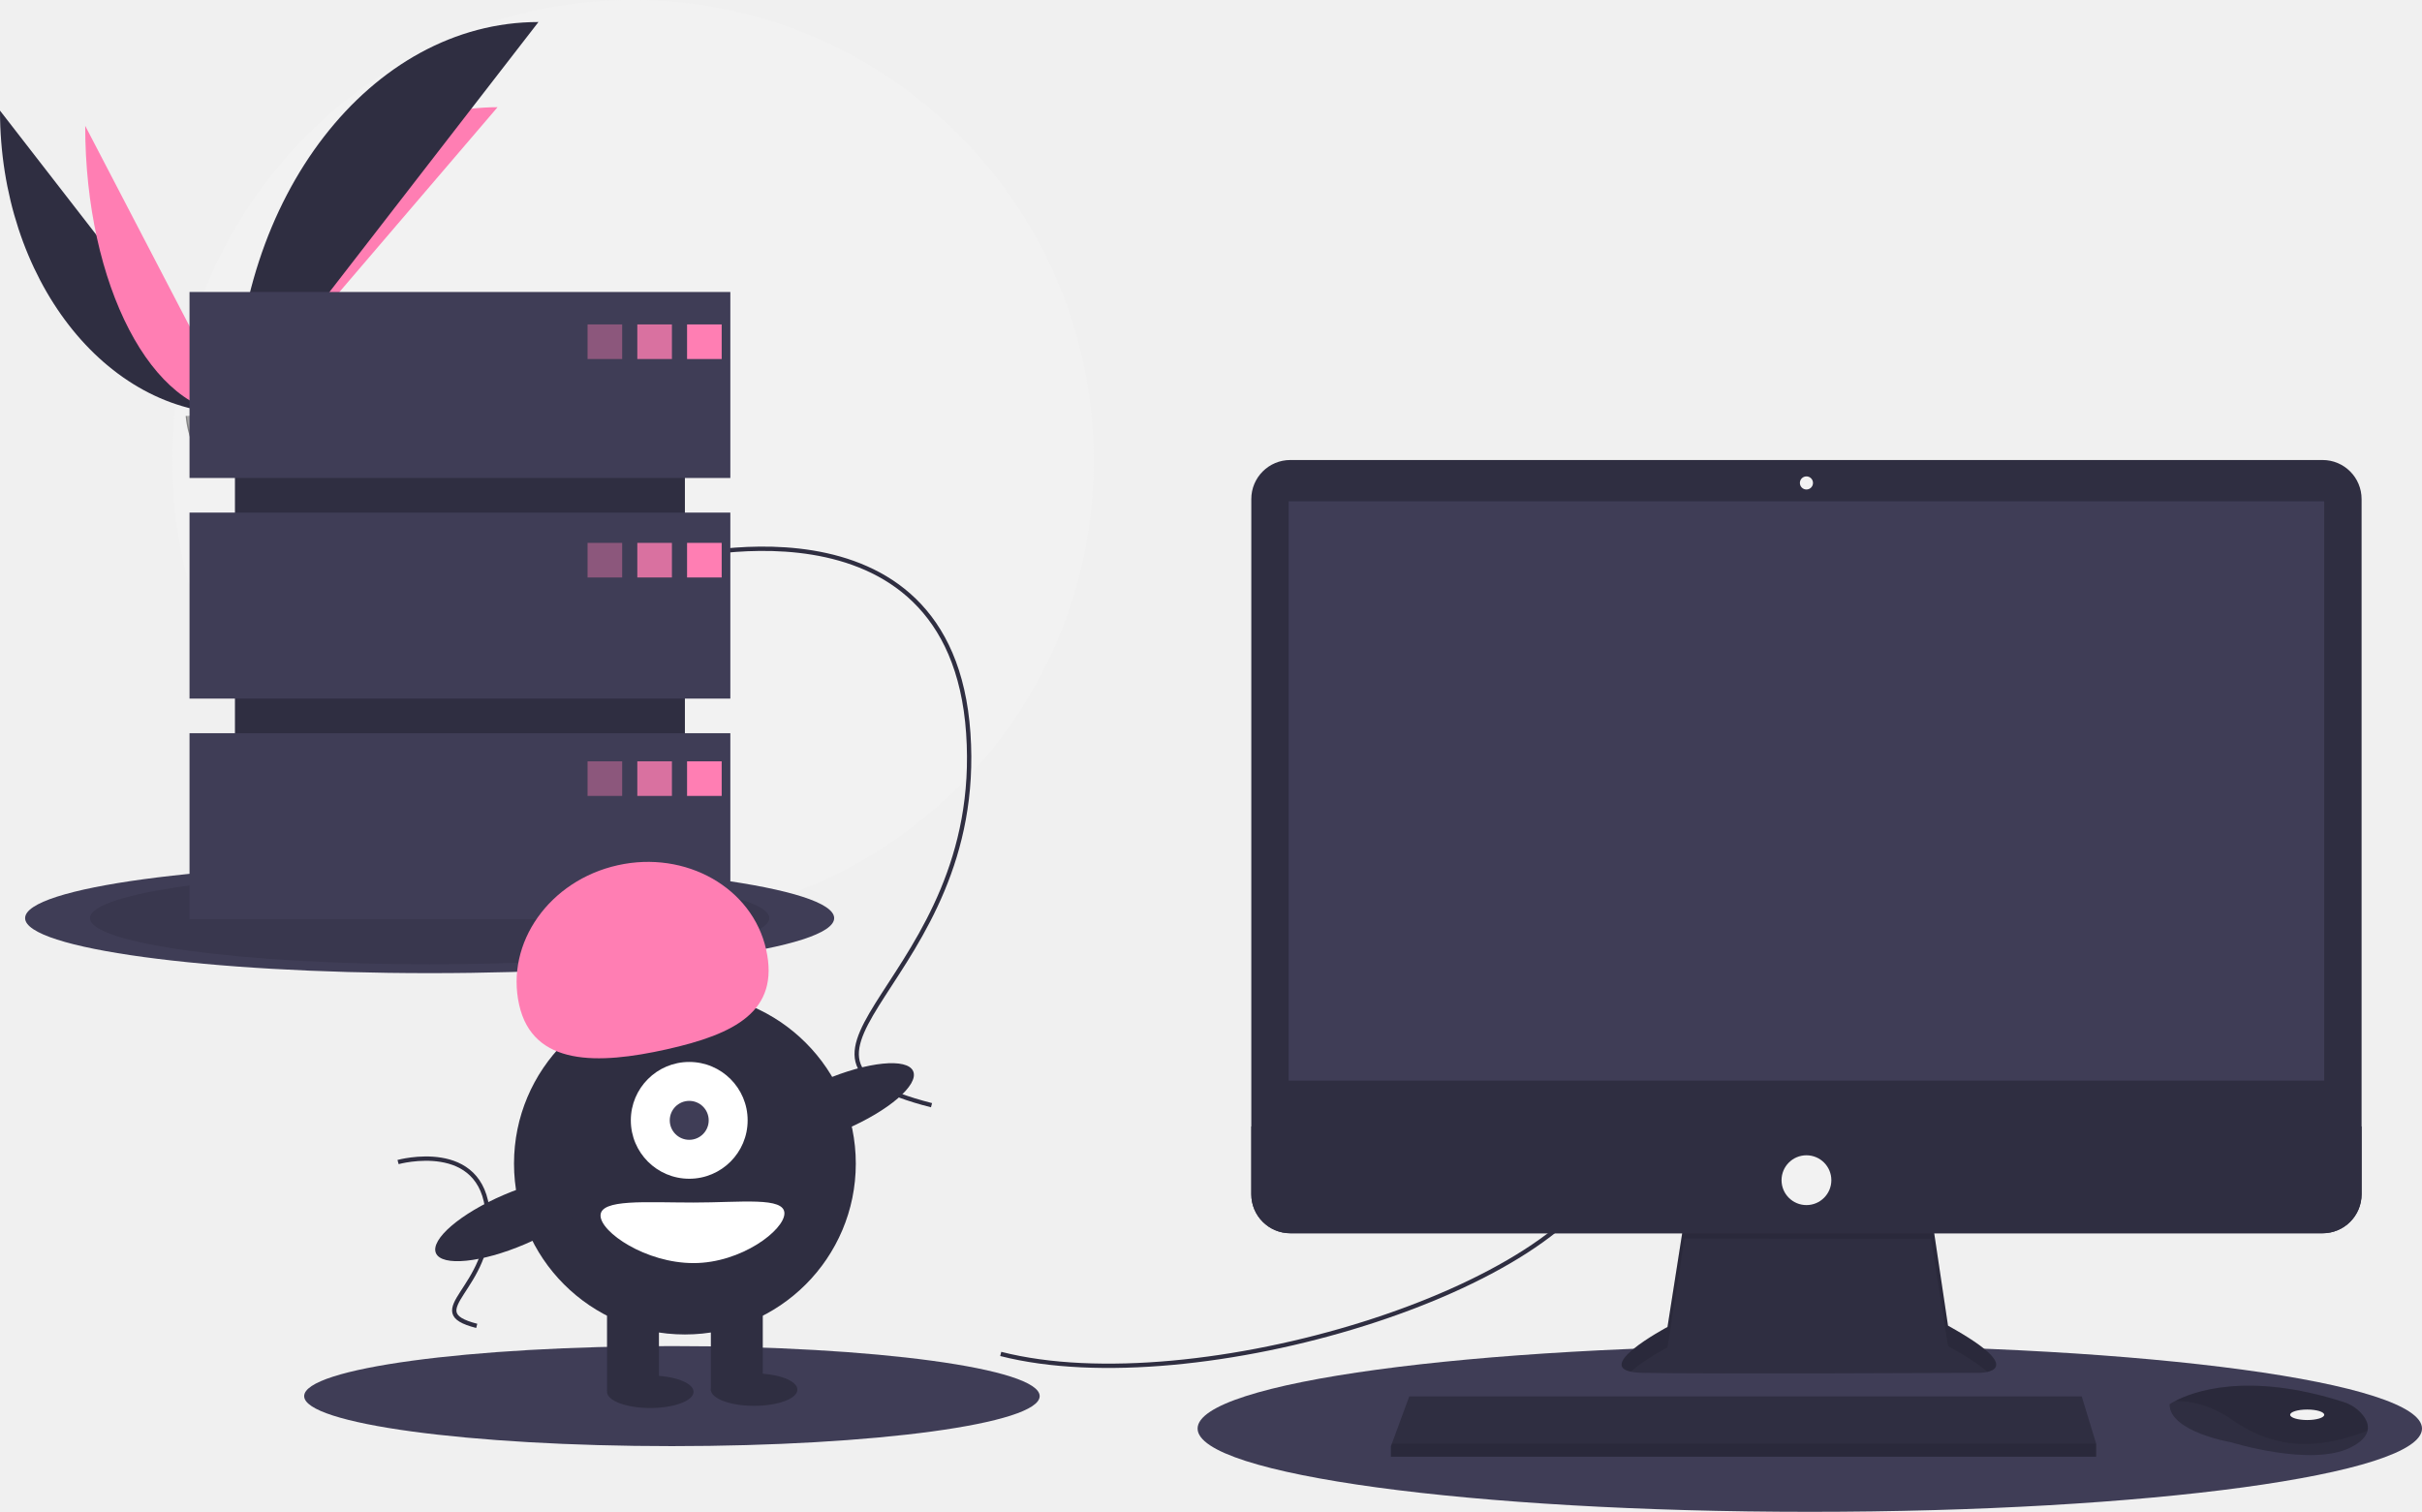
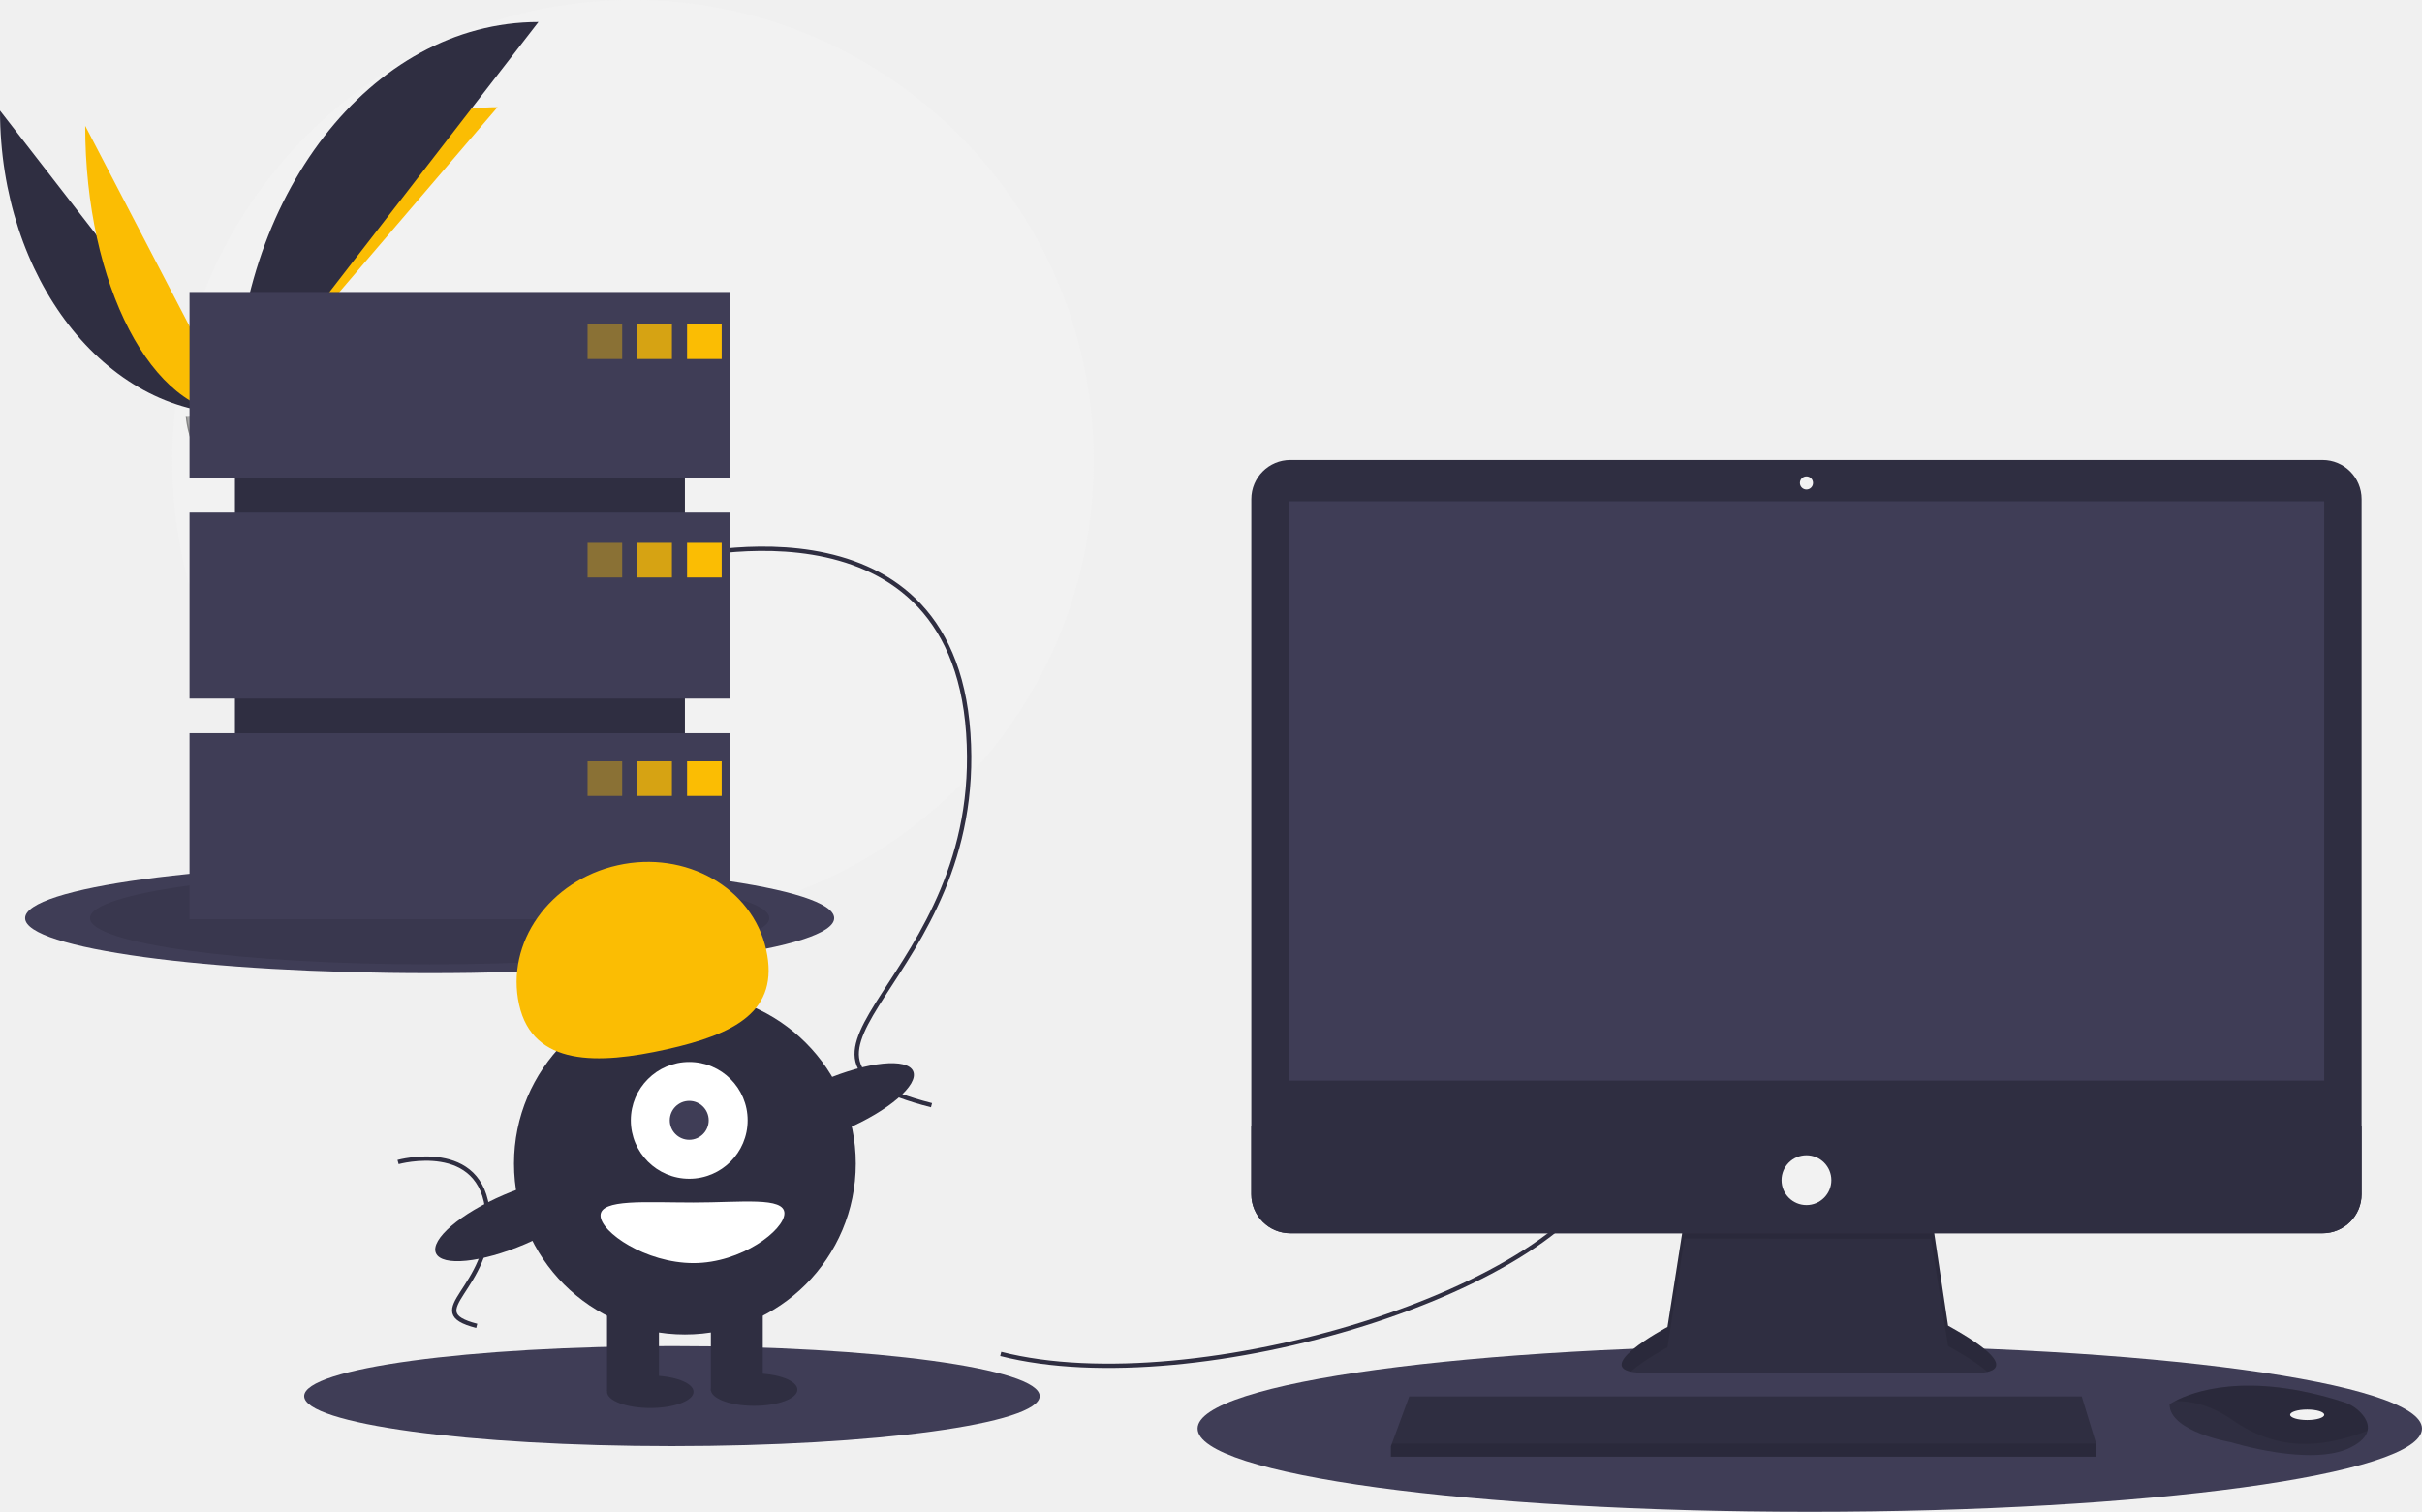
<svg xmlns="http://www.w3.org/2000/svg" id="aa03ddf9-f8f2-4819-a4ce-be9b0a220741" data-name="Layer 1" width="1119.609" height="699" viewBox="0 0 1119.609 699">
  <circle cx="292.609" cy="213" r="213" fill="#f2f2f2" />
  <path d="M31.391,151.642c0,77.498,48.618,140.208,108.701,140.208" transform="translate(-31.39089 -100.5)" fill="#2f2e41" />
-   <path d="M140.092,291.851c0-78.369,54.255-141.784,121.304-141.784" transform="translate(-31.39089 -100.5)" fill="#ff7eb3" />
-   <path d="M70.775,158.668c0,73.615,31.003,133.183,69.316,133.183" transform="translate(-31.39089 -100.5)" fill="#ff7eb3" />
+   <path d="M140.092,291.851c0-78.369,54.255-141.784,121.304-141.784" transform="translate(-31.39089 -100.5)" fill="#fbbd03" />
+   <path d="M70.775,158.668c0,73.615,31.003,133.183,69.316,133.183" transform="translate(-31.39089 -100.5)" fill="#fbbd03" />
  <path d="M140.092,291.851c0-100.138,62.71-181.168,140.208-181.168" transform="translate(-31.39089 -100.5)" fill="#2f2e41" />
  <path d="M117.224,292.839s15.416-.475,20.061-3.783,23.713-7.258,24.866-1.953,23.167,26.388,5.763,26.529-40.439-2.711-45.076-5.535S117.224,292.839,117.224,292.839Z" transform="translate(-31.39089 -100.5)" fill="#a8a8a8" />
  <path d="M168.224,311.785c-17.404.14-40.439-2.711-45.076-5.535-3.531-2.151-4.938-9.869-5.409-13.43-.326.014-.515.02-.515.02s.976,12.433,5.613,15.257,27.672,5.676,45.076,5.535c5.024-.041,6.759-1.828,6.664-4.475C173.879,310.756,171.963,311.755,168.224,311.785Z" transform="translate(-31.39089 -100.5)" opacity="0.2" />
  <ellipse cx="198.609" cy="424.5" rx="187" ry="25.44" fill="#3f3d56" />
  <ellipse cx="198.609" cy="424.5" rx="157" ry="21.359" opacity="0.1" />
  <ellipse cx="836.609" cy="660.5" rx="283" ry="38.5" fill="#3f3d56" />
  <ellipse cx="310.609" cy="645.5" rx="170" ry="23.127" fill="#3f3d56" />
  <path d="M494,726.5c90,23,263-30,282-90" transform="translate(-31.39089 -100.5)" fill="none" stroke="#2f2e41" stroke-miterlimit="10" stroke-width="2" />
  <path d="M341,359.5s130-36,138,80-107,149-17,172" transform="translate(-31.39089 -100.5)" fill="none" stroke="#2f2e41" stroke-miterlimit="10" stroke-width="2" />
  <path d="M215.402,637.783s39.072-10.82,41.477,24.044-32.16,44.783-5.109,51.696" transform="translate(-31.39089 -100.5)" fill="none" stroke="#2f2e41" stroke-miterlimit="10" stroke-width="2" />
  <path d="M810.096,663.74,802.218,714.035s-38.782,20.603-11.513,21.209,155.733,0,155.733,0,24.845,0-14.543-21.815l-7.878-52.719Z" transform="translate(-31.39089 -100.5)" fill="#2f2e41" />
  <path d="M785.219,734.698c6.193-5.51,16.999-11.252,16.999-11.252l7.878-50.295,113.922.107,7.878,49.582c9.185,5.087,14.875,8.987,18.204,11.978,5.059-1.154,10.587-5.444-18.204-21.389l-7.878-52.719-113.922,3.03L802.218,714.035S769.63,731.35,785.219,734.698Z" transform="translate(-31.39089 -100.5)" opacity="0.1" />
  <rect x="578.433" y="212.689" width="513.253" height="357.52" rx="18.046" fill="#2f2e41" />
  <rect x="595.703" y="231.777" width="478.713" height="267.837" fill="#3f3d56" />
  <circle cx="835.059" cy="223.293" r="3.03" fill="#f2f2f2" />
  <path d="M1123.077,621.322V652.663a18.043,18.043,0,0,1-18.046,18.046H627.869A18.043,18.043,0,0,1,609.824,652.663V621.322Z" transform="translate(-31.39089 -100.5)" fill="#2f2e41" />
  <polygon points="968.978 667.466 968.978 673.526 642.968 673.526 642.968 668.678 643.417 667.466 651.452 645.651 962.312 645.651 968.978 667.466" fill="#2f2e41" />
  <path d="M1125.828,762.034c-.594,2.539-2.836,5.217-7.902,7.75-18.179,9.089-55.143-2.424-55.143-2.424s-28.48-4.848-28.48-17.573a22.725,22.725,0,0,1,2.497-1.485c7.643-4.044,32.984-14.021,77.918.422a18.739,18.739,0,0,1,8.541,5.597C1125.079,756.454,1126.507,759.157,1125.828,762.034Z" transform="translate(-31.39089 -100.5)" fill="#2f2e41" />
  <path d="M1125.828,762.034c-22.251,8.526-42.084,9.162-62.439-4.975-10.265-7.126-19.591-8.89-26.59-8.756,7.643-4.044,32.984-14.021,77.918.422a18.739,18.739,0,0,1,8.541,5.597C1125.079,756.454,1126.507,759.157,1125.828,762.034Z" transform="translate(-31.39089 -100.5)" opacity="0.1" />
  <ellipse cx="1066.538" cy="654.135" rx="7.878" ry="2.424" fill="#f2f2f2" />
  <circle cx="835.059" cy="545.667" r="11.513" fill="#f2f2f2" />
  <polygon points="968.978 667.466 968.978 673.526 642.968 673.526 642.968 668.678 643.417 667.466 968.978 667.466" opacity="0.1" />
  <rect x="108.609" y="159" width="208" height="242" fill="#2f2e41" />
  <rect x="87.609" y="135" width="250" height="86" fill="#3f3d56" />
  <rect x="87.609" y="237" width="250" height="86" fill="#3f3d56" />
  <rect x="87.609" y="339" width="250" height="86" fill="#3f3d56" />
-   <rect x="271.609" y="150" width="16" height="16" fill="#ff7eb3" opacity="0.4" />
-   <rect x="294.609" y="150" width="16" height="16" fill="#ff7eb3" opacity="0.8" />
-   <rect x="317.609" y="150" width="16" height="16" fill="#ff7eb3" />
-   <rect x="271.609" y="251" width="16" height="16" fill="#ff7eb3" opacity="0.4" />
-   <rect x="294.609" y="251" width="16" height="16" fill="#ff7eb3" opacity="0.8" />
-   <rect x="317.609" y="251" width="16" height="16" fill="#ff7eb3" />
-   <rect x="271.609" y="352" width="16" height="16" fill="#ff7eb3" opacity="0.4" />
-   <rect x="294.609" y="352" width="16" height="16" fill="#ff7eb3" opacity="0.8" />
-   <rect x="317.609" y="352" width="16" height="16" fill="#ff7eb3" />
+   <rect x="271.609" y="150" width="16" height="16" fill="#fbbd03" opacity="0.4" />
+   <rect x="294.609" y="150" width="16" height="16" fill="#fbbd03" opacity="0.8" />
+   <rect x="317.609" y="150" width="16" height="16" fill="#fbbd03" />
+   <rect x="271.609" y="251" width="16" height="16" fill="#fbbd03" opacity="0.4" />
+   <rect x="294.609" y="251" width="16" height="16" fill="#fbbd03" opacity="0.8" />
+   <rect x="317.609" y="251" width="16" height="16" fill="#fbbd03" />
+   <rect x="271.609" y="352" width="16" height="16" fill="#fbbd03" opacity="0.4" />
+   <rect x="294.609" y="352" width="16" height="16" fill="#fbbd03" opacity="0.8" />
+   <rect x="317.609" y="352" width="16" height="16" fill="#fbbd03" />
  <circle cx="316.609" cy="538" r="79" fill="#2f2e41" />
  <rect x="280.609" y="600" width="24" height="43" fill="#2f2e41" />
  <rect x="328.609" y="600" width="24" height="43" fill="#2f2e41" />
  <ellipse cx="300.609" cy="643.5" rx="20" ry="7.5" fill="#2f2e41" />
  <ellipse cx="348.609" cy="642.5" rx="20" ry="7.5" fill="#2f2e41" />
  <circle cx="318.609" cy="518" r="27" fill="#fff" />
  <circle cx="318.609" cy="518" r="9" fill="#3f3d56" />
-   <path d="M271.367,565.032c-6.379-28.568,14.012-57.434,45.544-64.475s62.265,10.41,68.644,38.978-14.519,39.104-46.051,46.145S277.746,593.6,271.367,565.032Z" transform="translate(-31.39089 -100.5)" fill="#ff7eb3" />
+   <path d="M271.367,565.032c-6.379-28.568,14.012-57.434,45.544-64.475s62.265,10.41,68.644,38.978-14.519,39.104-46.051,46.145S277.746,593.6,271.367,565.032Z" transform="translate(-31.39089 -100.5)" fill="#fbbd03" />
  <ellipse cx="417.215" cy="611.344" rx="39.5" ry="12.4" transform="translate(-238.2867 112.9804) rotate(-23.17116)" fill="#2f2e41" />
  <ellipse cx="269.215" cy="664.344" rx="39.5" ry="12.4" transform="translate(-271.0797 59.02084) rotate(-23.17116)" fill="#2f2e41" />
  <path d="M394,661.5c0,7.732-19.909,23-42,23s-43-14.268-43-22,20.909-6,43-6S394,653.768,394,661.5Z" transform="translate(-31.39089 -100.5)" fill="#fff" />
</svg>
